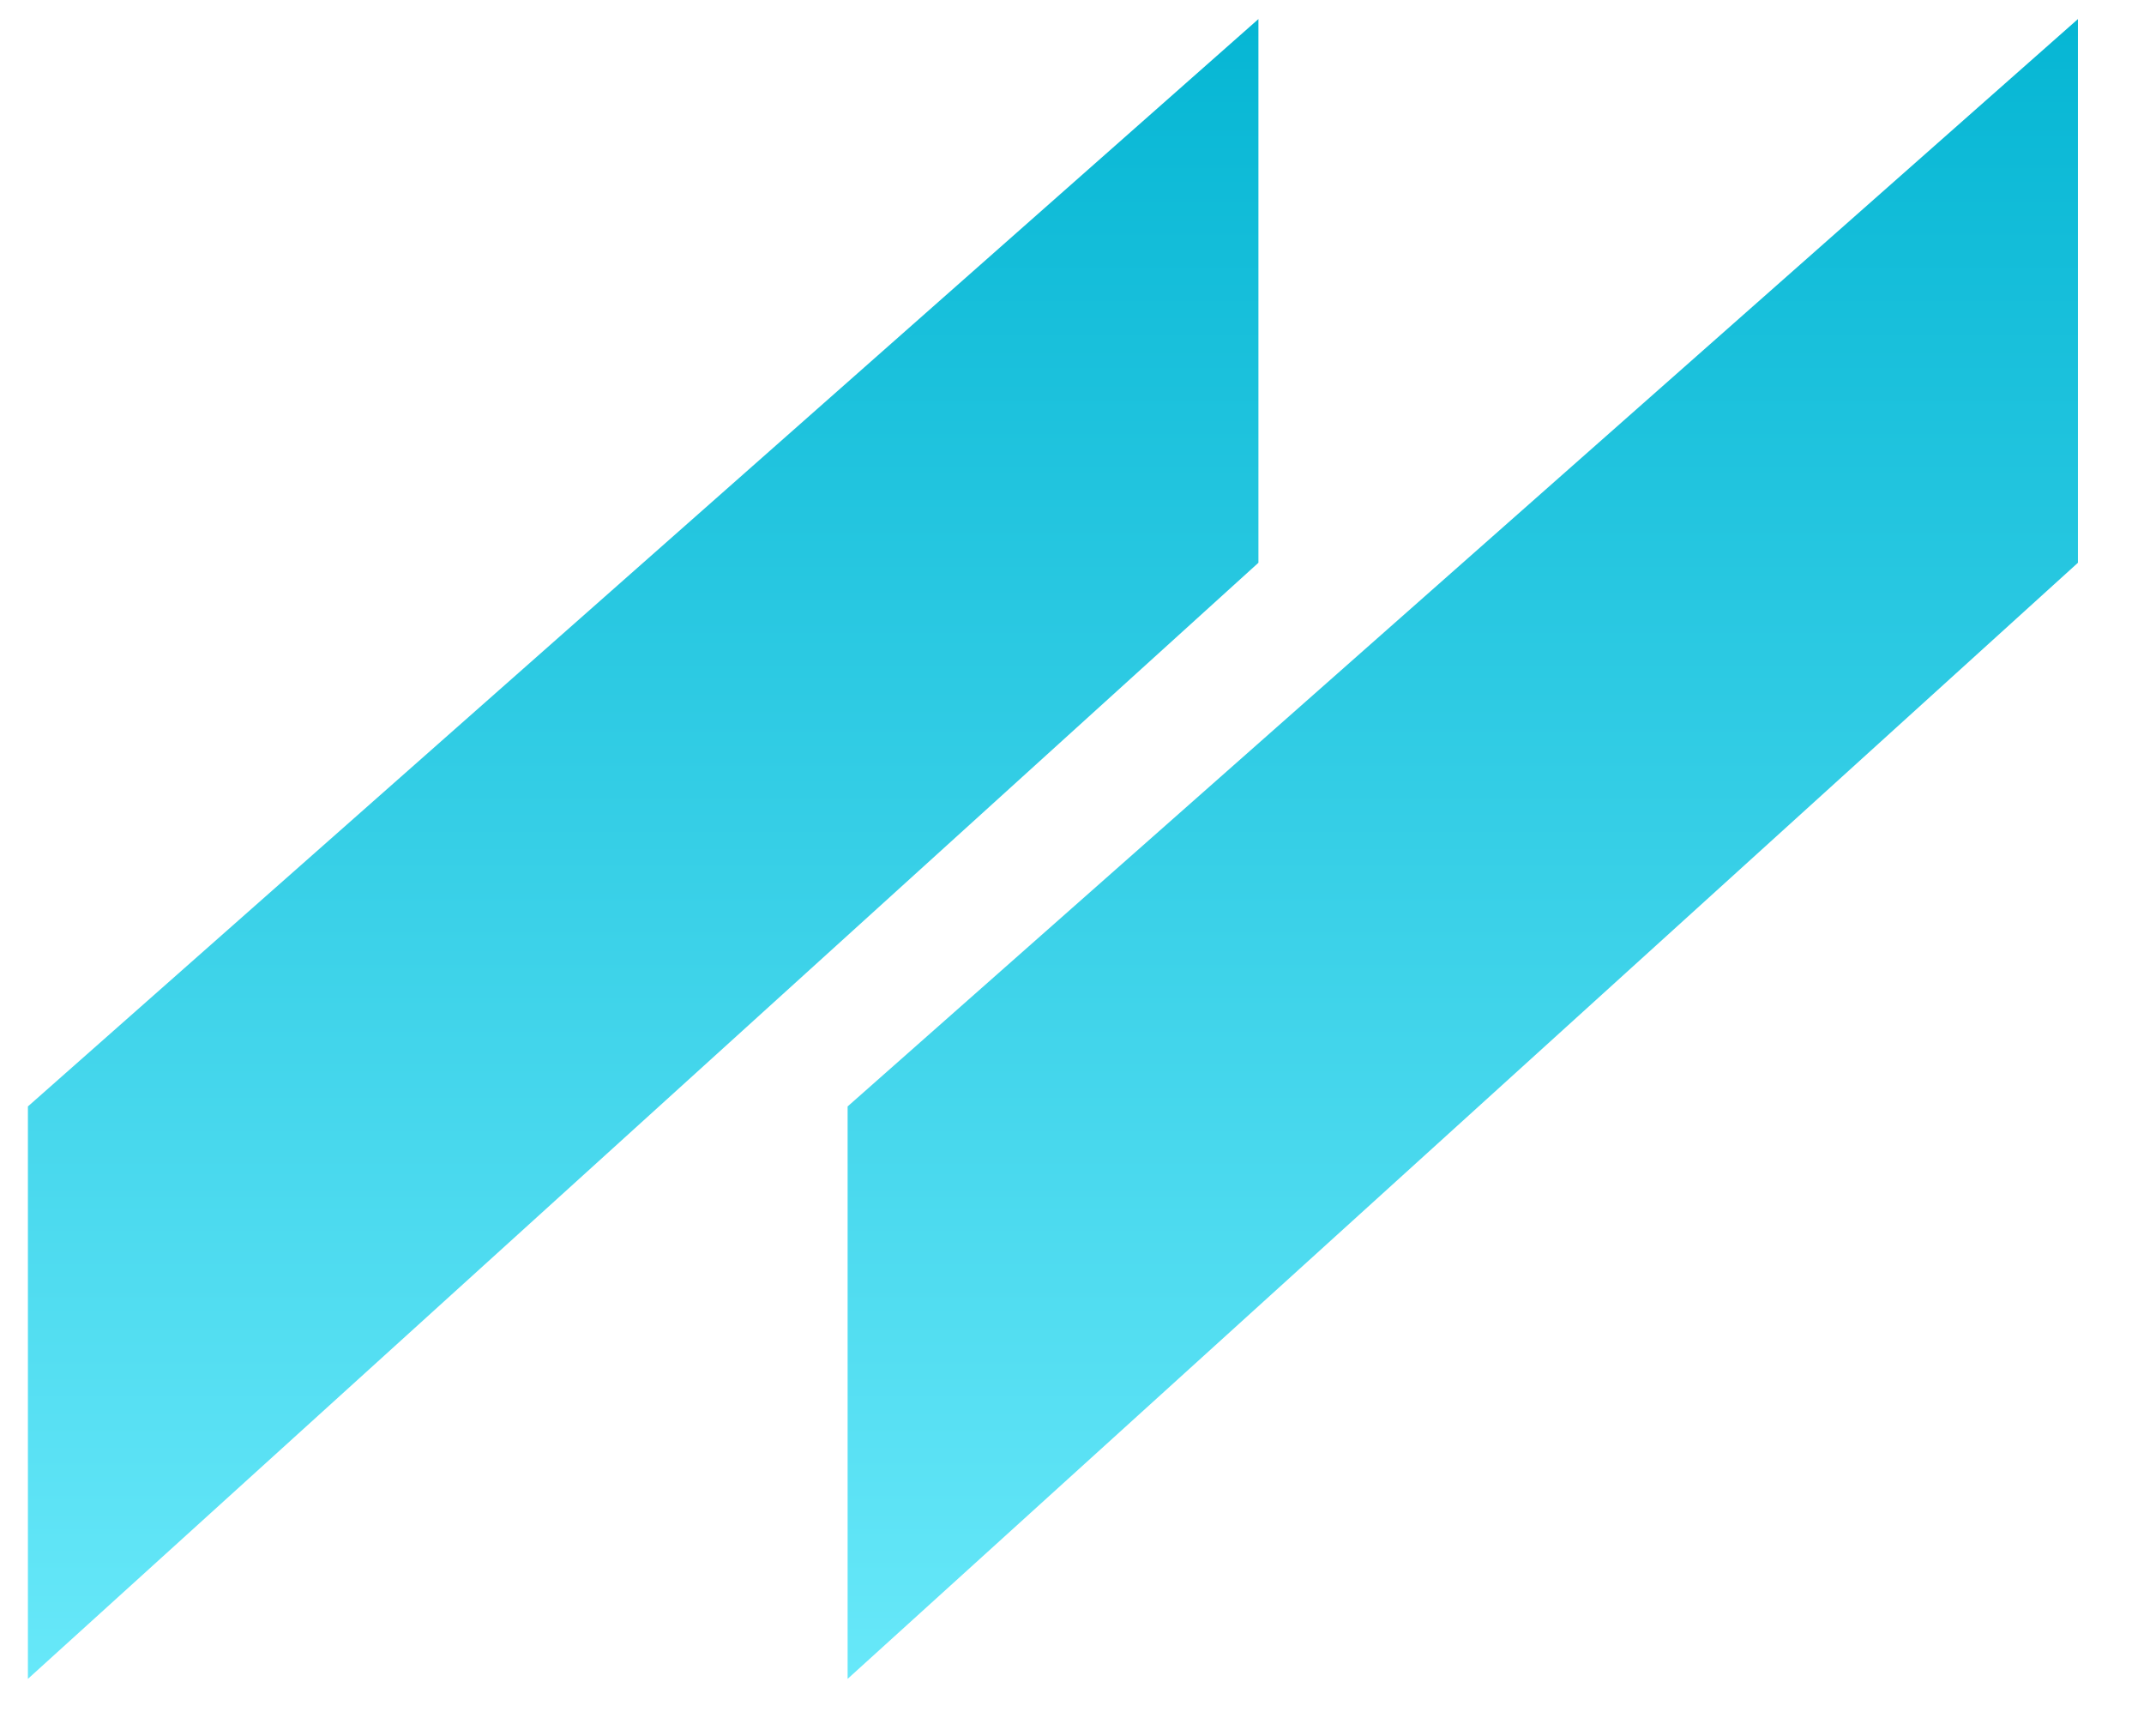
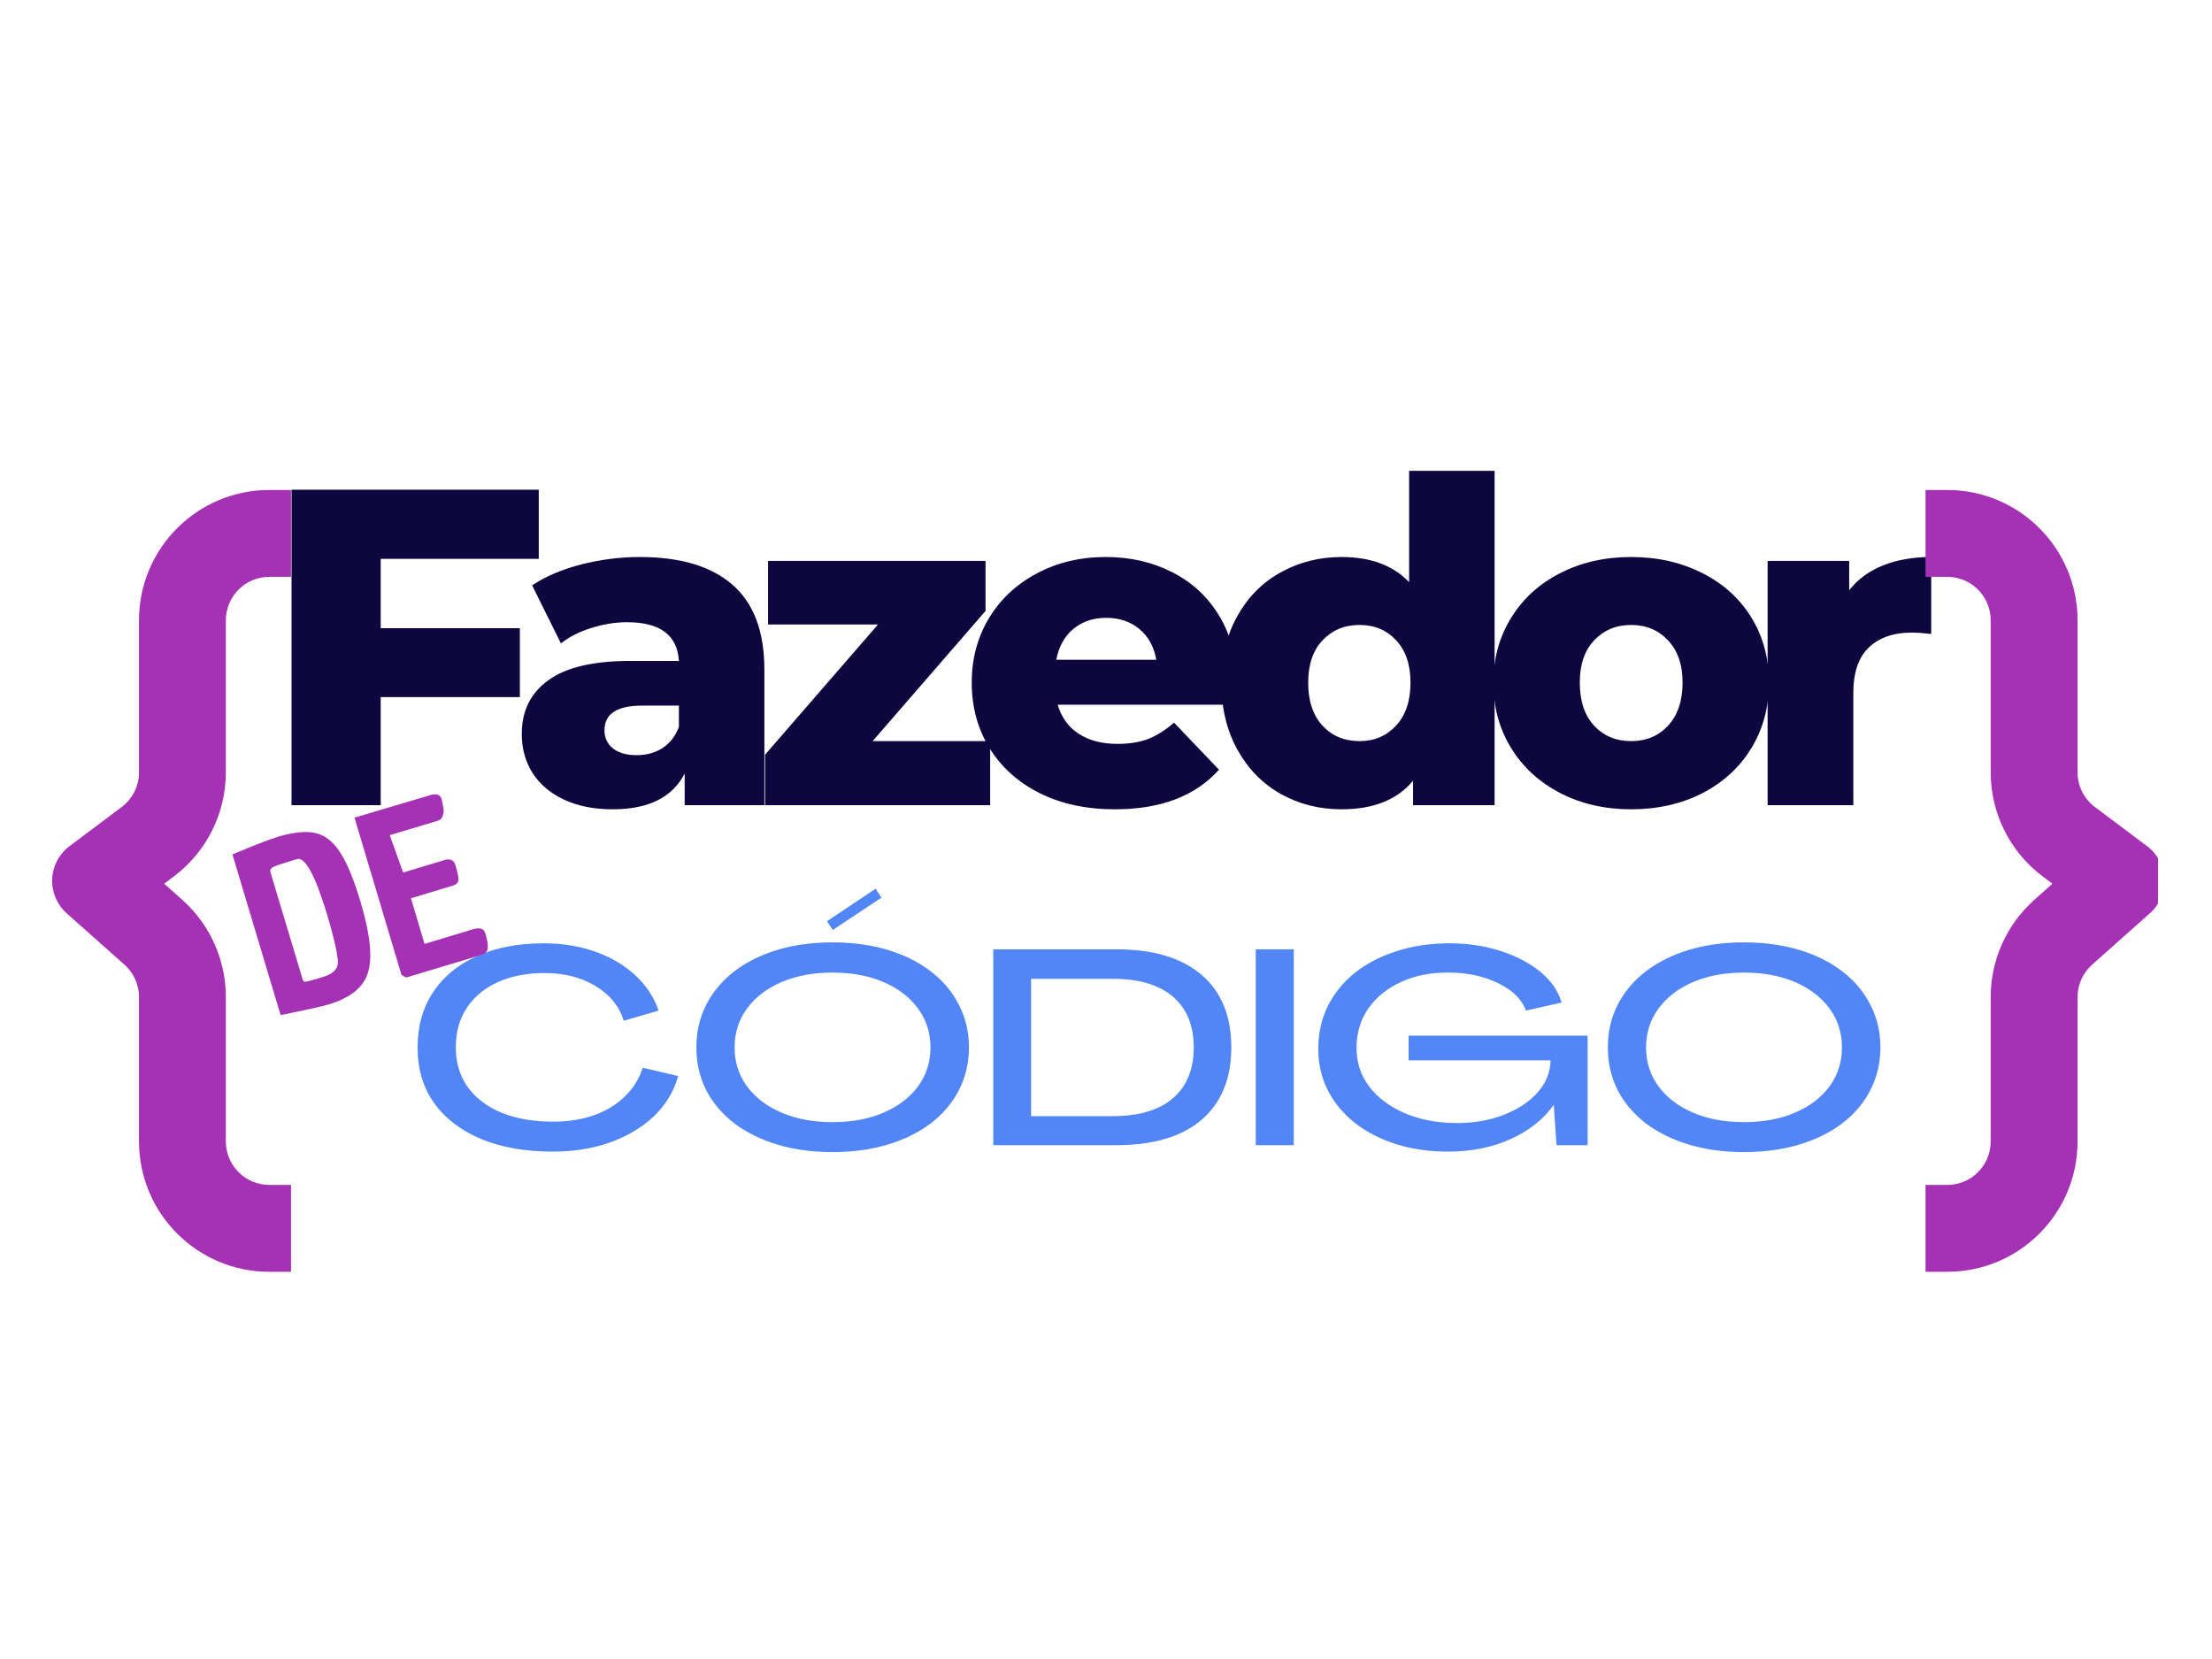
- <svg xmlns="http://www.w3.org/2000/svg" xmlns:xlink="http://www.w3.org/1999/xlink" version="1.1" preserveAspectRatio="xMidYMid meet" viewBox="344.564 330.278 111.737 91.218" width="53.87" height="43.61">
+ <svg xmlns="http://www.w3.org/2000/svg" width="200" zoomAndPan="magnify" viewBox="0 0 150 112.5" height="150" preserveAspectRatio="xMidYMid meet" version="1.0">
  <defs>
-     <path d="M453.3 331.28L453.3 359.85L388.64 418.5L388.64 388.42L453.3 331.28Z" id="aFZf6T5ED" />
-     <linearGradient id="gradientb2ThqnP5Op" gradientUnits="userSpaceOnUse" x1="420.97" y1="331.28" x2="420.97" y2="418.5">
-       <stop style="stop-color: #06b6d4;stop-opacity: 1" offset="0%" />
-       <stop style="stop-color: #67e8f9;stop-opacity: 1" offset="100%" />
-     </linearGradient>
-     <path d="M410.23 331.28L410.23 359.85L345.56 418.5L345.56 388.42L410.23 331.28Z" id="a9fehgwfM" />
-     <linearGradient id="gradientk1wNV9Ostb" gradientUnits="userSpaceOnUse" x1="377.89" y1="331.28" x2="377.89" y2="418.5">
-       <stop style="stop-color: #06b6d4;stop-opacity: 1" offset="0%" />
-       <stop style="stop-color: #67e8f9;stop-opacity: 1" offset="100%" />
-     </linearGradient>
+     <g />
+     <clipPath id="9d79e36202">
+       <path d="M 3.527 33.227 L 20 33.227 L 20 86.242 L 3.527 86.242 Z M 3.527 33.227 " clip-rule="nonzero" />
+     </clipPath>
+     <clipPath id="66cd59e47d">
+       <path d="M 130 33.227 L 146.34 33.227 L 146.34 86.242 L 130 86.242 Z M 130 33.227 " clip-rule="nonzero" />
+     </clipPath>
  </defs>
-   <g>
-     <g>
-       <use xlink:href="#aFZf6T5ED" opacity="1" fill="url(#gradientb2ThqnP5Op)" />
+   <g fill="#5285f5" fill-opacity="1">
+     <g transform="translate(27.59816, 77.65559)">
+       <g>
+         <path d="M 9.875 0.438 C 8.008 0.438 6.391 0.148 5.016 -0.422 C 3.641 -1.004 2.578 -1.82 1.828 -2.875 C 1.086 -3.926 0.719 -5.176 0.719 -6.625 C 0.719 -8.062 1.066 -9.305 1.766 -10.359 C 2.461 -11.422 3.453 -12.238 4.734 -12.812 C 6.016 -13.395 7.531 -13.688 9.281 -13.688 C 10.539 -13.688 11.695 -13.5 12.75 -13.125 C 13.801 -12.758 14.703 -12.234 15.453 -11.547 C 16.203 -10.867 16.738 -10.062 17.062 -9.125 L 14.703 -8.438 C 14.391 -9.426 13.75 -10.211 12.781 -10.797 C 11.812 -11.379 10.66 -11.672 9.328 -11.672 C 8.109 -11.672 7.047 -11.461 6.141 -11.047 C 5.242 -10.641 4.547 -10.055 4.047 -9.297 C 3.555 -8.547 3.312 -7.656 3.312 -6.625 C 3.312 -5.602 3.578 -4.711 4.109 -3.953 C 4.648 -3.203 5.414 -2.617 6.406 -2.203 C 7.406 -1.797 8.57 -1.594 9.906 -1.594 C 10.938 -1.594 11.863 -1.738 12.688 -2.031 C 13.52 -2.332 14.219 -2.758 14.781 -3.312 C 15.352 -3.863 15.754 -4.508 15.984 -5.25 L 18.391 -4.688 C 18.098 -3.645 17.551 -2.738 16.75 -1.969 C 15.945 -1.207 14.957 -0.613 13.781 -0.188 C 12.613 0.227 11.312 0.438 9.875 0.438 Z M 9.875 0.438 " />
+       </g>
    </g>
-     <g>
-       <use xlink:href="#a9fehgwfM" opacity="1" fill="url(#gradientk1wNV9Ostb)" />
+   </g>
+   <g fill="#5285f5" fill-opacity="1">
+     <g transform="translate(46.50252, 77.65559)">
+       <g>
+         <path d="M 9.969 -14.594 L 9.578 -15.188 L 12.875 -17.391 L 13.266 -16.781 Z M 9.953 0.469 C 8.578 0.469 7.32 0.297 6.188 -0.047 C 5.062 -0.391 4.086 -0.875 3.266 -1.5 C 2.453 -2.133 1.82 -2.883 1.375 -3.75 C 0.938 -4.625 0.719 -5.582 0.719 -6.625 C 0.719 -7.676 0.938 -8.633 1.375 -9.5 C 1.82 -10.375 2.453 -11.129 3.266 -11.766 C 4.086 -12.398 5.062 -12.891 6.188 -13.234 C 7.32 -13.578 8.578 -13.75 9.953 -13.75 C 11.328 -13.75 12.582 -13.578 13.719 -13.234 C 14.852 -12.891 15.828 -12.398 16.641 -11.766 C 17.461 -11.129 18.094 -10.375 18.531 -9.5 C 18.977 -8.633 19.203 -7.676 19.203 -6.625 C 19.203 -5.582 18.977 -4.625 18.531 -3.75 C 18.094 -2.883 17.461 -2.133 16.641 -1.5 C 15.828 -0.875 14.852 -0.391 13.719 -0.047 C 12.582 0.297 11.328 0.469 9.953 0.469 Z M 9.953 -1.562 C 11.266 -1.562 12.414 -1.773 13.406 -2.203 C 14.406 -2.629 15.188 -3.223 15.75 -3.984 C 16.312 -4.754 16.594 -5.633 16.594 -6.625 C 16.594 -7.625 16.312 -8.504 15.75 -9.266 C 15.188 -10.035 14.406 -10.633 13.406 -11.062 C 12.414 -11.488 11.266 -11.703 9.953 -11.703 C 8.648 -11.703 7.5 -11.488 6.5 -11.062 C 5.5 -10.633 4.719 -10.035 4.156 -9.266 C 3.594 -8.504 3.312 -7.625 3.312 -6.625 C 3.312 -5.633 3.594 -4.754 4.156 -3.984 C 4.719 -3.223 5.5 -2.629 6.5 -2.203 C 7.5 -1.773 8.648 -1.562 9.953 -1.562 Z M 9.953 -1.562 " />
+       </g>
+     </g>
+   </g>
+   <g fill="#5285f5" fill-opacity="1">
+     <g transform="translate(66.41862, 77.65559)">
+       <g>
+         <path d="M 0.938 0 L 0.938 -13.281 L 9.281 -13.281 C 11.789 -13.281 13.719 -12.703 15.062 -11.547 C 16.406 -10.398 17.078 -8.758 17.078 -6.625 C 17.078 -4.508 16.406 -2.875 15.062 -1.719 C 13.719 -0.57 11.789 0 9.281 0 Z M 3.5 -1.969 L 9.047 -1.969 C 10.805 -1.969 12.16 -2.367 13.109 -3.172 C 14.055 -3.984 14.531 -5.133 14.531 -6.625 C 14.531 -8.125 14.055 -9.273 13.109 -10.078 C 12.16 -10.879 10.805 -11.281 9.047 -11.281 L 3.5 -11.281 Z M 3.5 -1.969 " />
+       </g>
+     </g>
+   </g>
+   <g fill="#5285f5" fill-opacity="1">
+     <g transform="translate(84.21757, 77.65559)">
+       <g>
+         <path d="M 0.938 0 L 0.938 -13.281 L 3.516 -13.281 L 3.516 0 Z M 0.938 0 " />
+       </g>
+     </g>
+   </g>
+   <g fill="#5285f5" fill-opacity="1">
+     <g transform="translate(88.67667, 77.65559)">
+       <g>
+         <path d="M 9.516 0.438 C 8.234 0.438 7.051 0.266 5.969 -0.078 C 4.895 -0.422 3.961 -0.906 3.172 -1.531 C 2.391 -2.156 1.785 -2.891 1.359 -3.734 C 0.93 -4.586 0.719 -5.52 0.719 -6.531 C 0.719 -7.582 0.93 -8.547 1.359 -9.422 C 1.797 -10.297 2.41 -11.051 3.203 -11.688 C 4.004 -12.32 4.945 -12.812 6.031 -13.156 C 7.113 -13.508 8.312 -13.688 9.625 -13.688 C 10.852 -13.688 12 -13.516 13.062 -13.172 C 14.125 -12.836 15.023 -12.367 15.766 -11.766 C 16.504 -11.16 16.988 -10.461 17.219 -9.672 L 14.797 -9.125 C 14.617 -9.633 14.273 -10.082 13.766 -10.469 C 13.254 -10.852 12.633 -11.156 11.906 -11.375 C 11.188 -11.594 10.426 -11.703 9.625 -11.703 C 8.406 -11.723 7.316 -11.516 6.359 -11.078 C 5.398 -10.641 4.648 -10.035 4.109 -9.266 C 3.578 -8.492 3.312 -7.602 3.312 -6.594 C 3.312 -5.602 3.602 -4.723 4.188 -3.953 C 4.781 -3.191 5.586 -2.594 6.609 -2.156 C 7.641 -1.719 8.816 -1.5 10.141 -1.5 C 11.305 -1.5 12.363 -1.688 13.312 -2.062 C 14.27 -2.438 15.031 -2.941 15.594 -3.578 C 16.164 -4.223 16.457 -4.945 16.469 -5.75 L 6.844 -5.75 L 6.844 -7.422 L 18.984 -7.422 L 18.984 0 L 16.875 0 L 16.688 -2.719 L 16.672 -2.719 C 15.992 -1.758 15.031 -0.992 13.781 -0.422 C 12.539 0.148 11.117 0.438 9.516 0.438 Z M 9.516 0.438 " />
+       </g>
+     </g>
+   </g>
+   <g fill="#5285f5" fill-opacity="1">
+     <g transform="translate(108.3117, 77.65559)">
+       <g>
+         <path d="M 9.953 0.469 C 8.578 0.469 7.32 0.297 6.188 -0.047 C 5.062 -0.391 4.086 -0.875 3.266 -1.5 C 2.453 -2.133 1.82 -2.883 1.375 -3.75 C 0.938 -4.625 0.719 -5.582 0.719 -6.625 C 0.719 -7.676 0.938 -8.633 1.375 -9.5 C 1.82 -10.375 2.453 -11.129 3.266 -11.766 C 4.086 -12.398 5.062 -12.891 6.188 -13.234 C 7.32 -13.578 8.578 -13.75 9.953 -13.75 C 11.328 -13.75 12.582 -13.578 13.719 -13.234 C 14.852 -12.891 15.828 -12.398 16.641 -11.766 C 17.461 -11.129 18.094 -10.375 18.531 -9.5 C 18.977 -8.633 19.203 -7.676 19.203 -6.625 C 19.203 -5.582 18.977 -4.625 18.531 -3.75 C 18.094 -2.883 17.461 -2.133 16.641 -1.5 C 15.828 -0.875 14.852 -0.391 13.719 -0.047 C 12.582 0.297 11.328 0.469 9.953 0.469 Z M 9.953 -1.562 C 11.266 -1.562 12.414 -1.773 13.406 -2.203 C 14.406 -2.629 15.188 -3.223 15.75 -3.984 C 16.312 -4.754 16.594 -5.633 16.594 -6.625 C 16.594 -7.625 16.312 -8.504 15.75 -9.266 C 15.188 -10.035 14.406 -10.633 13.406 -11.062 C 12.414 -11.488 11.266 -11.703 9.953 -11.703 C 8.648 -11.703 7.5 -11.488 6.5 -11.062 C 5.5 -10.633 4.719 -10.035 4.156 -9.266 C 3.594 -8.504 3.312 -7.625 3.312 -6.625 C 3.312 -5.633 3.594 -4.754 4.156 -3.984 C 4.719 -3.223 5.5 -2.629 6.5 -2.203 C 7.5 -1.773 8.648 -1.562 9.953 -1.562 Z M 9.953 -1.562 " />
+       </g>
+     </g>
+   </g>
+   <g fill="#0e073f" fill-opacity="1">
+     <g transform="translate(17.62827, 54.59961)">
+       <g>
+         <path d="M 8.188 -16.703 L 8.188 -12 L 17.625 -12 L 17.625 -7.328 L 8.188 -7.328 L 8.188 0 L 2.141 0 L 2.141 -21.391 L 18.906 -21.391 L 18.906 -16.703 Z M 8.188 -16.703 " />
+       </g>
+     </g>
+   </g>
+   <g fill="#0e073f" fill-opacity="1">
+     <g transform="translate(34.45969, 54.59961)">
+       <g>
+         <path d="M 8.922 -16.828 C 11.672 -16.828 13.766 -16.203 15.203 -14.953 C 16.648 -13.703 17.375 -11.781 17.375 -9.188 L 17.375 0 L 11.969 0 L 11.969 -2.141 C 11.133 -0.523 9.508 0.281 7.094 0.281 C 5.801 0.281 4.688 0.055 3.75 -0.391 C 2.82 -0.836 2.117 -1.441 1.641 -2.203 C 1.16 -2.973 0.922 -3.848 0.922 -4.828 C 0.922 -6.391 1.52 -7.602 2.719 -8.469 C 3.914 -9.344 5.77 -9.781 8.281 -9.781 L 11.578 -9.781 C 11.473 -11.531 10.301 -12.406 8.062 -12.406 C 7.27 -12.406 6.461 -12.273 5.641 -12.016 C 4.828 -11.766 4.141 -11.414 3.578 -10.969 L 1.625 -14.906 C 2.539 -15.52 3.656 -15.992 4.969 -16.328 C 6.281 -16.66 7.598 -16.828 8.922 -16.828 Z M 8.703 -3.391 C 9.379 -3.391 9.969 -3.551 10.469 -3.875 C 10.977 -4.207 11.348 -4.688 11.578 -5.312 L 11.578 -6.75 L 9.078 -6.75 C 7.379 -6.75 6.531 -6.191 6.531 -5.078 C 6.531 -4.566 6.723 -4.156 7.109 -3.844 C 7.504 -3.539 8.035 -3.391 8.703 -3.391 Z M 8.703 -3.391 " />
+       </g>
+     </g>
+   </g>
+   <g fill="#0e073f" fill-opacity="1">
+     <g transform="translate(50.86343, 54.59961)">
+       <g>
+         <path d="M 16.281 -4.344 L 16.281 0 L 1.016 0 L 1.016 -3.422 L 8.672 -12.25 L 1.219 -12.25 L 1.219 -16.562 L 15.969 -16.562 L 15.969 -13.172 L 8.312 -4.344 Z M 16.281 -4.344 " />
+       </g>
+     </g>
+   </g>
+   <g fill="#0e073f" fill-opacity="1">
+     <g transform="translate(65.06773, 54.59961)">
+       <g>
+         <path d="M 18.781 -8.25 C 18.781 -8.207 18.75 -7.727 18.688 -6.812 L 6.656 -6.812 C 6.906 -5.957 7.379 -5.301 8.078 -4.844 C 8.785 -4.383 9.664 -4.156 10.719 -4.156 C 11.508 -4.156 12.195 -4.266 12.781 -4.484 C 13.363 -4.711 13.953 -5.082 14.547 -5.594 L 17.594 -2.406 C 15.988 -0.613 13.633 0.281 10.531 0.281 C 8.602 0.281 6.906 -0.082 5.438 -0.812 C 3.969 -1.551 2.832 -2.57 2.031 -3.875 C 1.227 -5.176 0.828 -6.656 0.828 -8.312 C 0.828 -9.938 1.219 -11.395 2 -12.688 C 2.781 -13.977 3.863 -14.988 5.25 -15.719 C 6.633 -16.457 8.191 -16.828 9.922 -16.828 C 11.578 -16.828 13.078 -16.484 14.422 -15.797 C 15.766 -15.117 16.828 -14.133 17.609 -12.844 C 18.391 -11.551 18.781 -10.02 18.781 -8.25 Z M 9.953 -12.703 C 9.055 -12.703 8.305 -12.445 7.703 -11.938 C 7.109 -11.438 6.727 -10.742 6.562 -9.859 L 13.344 -9.859 C 13.188 -10.742 12.805 -11.438 12.203 -11.938 C 11.598 -12.445 10.848 -12.703 9.953 -12.703 Z M 9.953 -12.703 " />
+       </g>
+     </g>
+   </g>
+   <g fill="#0e073f" fill-opacity="1">
+     <g transform="translate(81.89914, 54.59961)">
+       <g>
+         <path d="M 19.453 -22.672 L 19.453 0 L 13.922 0 L 13.922 -1.656 C 12.848 -0.363 11.234 0.281 9.078 0.281 C 7.566 0.281 6.188 -0.066 4.938 -0.766 C 3.695 -1.473 2.719 -2.477 2 -3.781 C 1.281 -5.094 0.922 -6.602 0.922 -8.312 C 0.922 -10.02 1.281 -11.52 2 -12.812 C 2.719 -14.102 3.695 -15.094 4.938 -15.781 C 6.188 -16.477 7.566 -16.828 9.078 -16.828 C 11.047 -16.828 12.57 -16.258 13.656 -15.125 L 13.656 -22.672 Z M 10.297 -4.344 C 11.297 -4.344 12.117 -4.691 12.766 -5.391 C 13.422 -6.098 13.75 -7.07 13.75 -8.312 C 13.75 -9.531 13.426 -10.484 12.781 -11.172 C 12.145 -11.867 11.316 -12.219 10.297 -12.219 C 9.273 -12.219 8.438 -11.867 7.781 -11.172 C 7.133 -10.484 6.812 -9.531 6.812 -8.312 C 6.812 -7.07 7.133 -6.098 7.781 -5.391 C 8.438 -4.691 9.273 -4.344 10.297 -4.344 Z M 10.297 -4.344 " />
+       </g>
+     </g>
+   </g>
+   <g fill="#0e073f" fill-opacity="1">
+     <g transform="translate(100.4412, 54.59961)">
+       <g>
+         <path d="M 10.172 0.281 C 8.398 0.281 6.801 -0.082 5.375 -0.812 C 3.945 -1.551 2.832 -2.57 2.031 -3.875 C 1.227 -5.176 0.828 -6.656 0.828 -8.312 C 0.828 -9.938 1.227 -11.398 2.031 -12.703 C 2.832 -14.004 3.941 -15.016 5.359 -15.734 C 6.773 -16.461 8.379 -16.828 10.172 -16.828 C 11.961 -16.828 13.57 -16.461 15 -15.734 C 16.426 -15.016 17.535 -14.008 18.328 -12.719 C 19.117 -11.426 19.516 -9.957 19.516 -8.312 C 19.516 -6.656 19.117 -5.176 18.328 -3.875 C 17.535 -2.57 16.426 -1.551 15 -0.812 C 13.57 -0.082 11.961 0.281 10.172 0.281 Z M 10.172 -4.344 C 11.191 -4.344 12.023 -4.691 12.672 -5.391 C 13.328 -6.098 13.656 -7.07 13.656 -8.312 C 13.656 -9.531 13.328 -10.484 12.672 -11.172 C 12.023 -11.867 11.191 -12.219 10.172 -12.219 C 9.148 -12.219 8.312 -11.867 7.656 -11.172 C 7.008 -10.484 6.688 -9.531 6.688 -8.312 C 6.688 -7.07 7.008 -6.098 7.656 -5.391 C 8.312 -4.691 9.148 -4.344 10.172 -4.344 Z M 10.172 -4.344 " />
+       </g>
+     </g>
+   </g>
+   <g fill="#0e073f" fill-opacity="1">
+     <g transform="translate(118.0058, 54.59961)">
+       <g>
+         <path d="M 7.391 -14.578 C 7.984 -15.328 8.754 -15.891 9.703 -16.266 C 10.648 -16.641 11.734 -16.828 12.953 -16.828 L 12.953 -11.609 C 12.422 -11.672 11.984 -11.703 11.641 -11.703 C 10.398 -11.703 9.426 -11.363 8.719 -10.688 C 8.02 -10.02 7.672 -8.992 7.672 -7.609 L 7.672 0 L 1.859 0 L 1.859 -16.562 L 7.391 -16.562 Z M 7.391 -14.578 " />
+       </g>
+     </g>
+   </g>
+   <g clip-path="url(#9d79e36202)">
+     <path fill="#a531b4" d="M 18.262 39.117 L 19.734 39.117 L 19.734 33.227 L 18.262 33.227 C 13.383 33.227 9.426 37.184 9.426 42.062 L 9.426 52.371 C 9.426 53.297 8.992 54.172 8.25 54.727 L 4.715 57.379 C 4.008 57.906 3.574 58.727 3.539 59.613 C 3.504 60.496 3.863 61.348 4.523 61.934 L 8.438 65.414 C 9.066 65.973 9.426 66.773 9.426 67.613 L 9.426 77.406 C 9.426 82.285 13.383 86.242 18.262 86.242 L 19.734 86.242 L 19.734 80.352 L 18.262 80.352 C 16.637 80.352 15.316 79.031 15.316 77.406 L 15.316 67.613 C 15.316 65.09 14.238 62.688 12.352 61.012 L 11.133 59.926 L 11.781 59.438 C 14.008 57.77 15.316 55.152 15.316 52.371 L 15.316 42.062 C 15.316 40.438 16.637 39.117 18.262 39.117 Z M 18.262 39.117 " fill-opacity="1" fill-rule="evenodd" />
+   </g>
+   <g clip-path="url(#66cd59e47d)">
+     <path fill="#a531b4" d="M 132.047 39.117 L 130.574 39.117 L 130.574 33.227 L 132.047 33.227 C 136.926 33.227 140.883 37.184 140.883 42.062 L 140.883 52.371 C 140.883 53.297 141.32 54.172 142.062 54.727 L 145.598 57.379 C 146.305 57.906 146.734 58.727 146.77 59.613 C 146.809 60.496 146.445 61.348 145.785 61.934 L 141.871 65.414 C 141.242 65.973 140.883 66.773 140.883 67.613 L 140.883 77.406 C 140.883 82.285 136.926 86.242 132.047 86.242 L 130.574 86.242 L 130.574 80.352 L 132.047 80.352 C 133.676 80.352 134.992 79.031 134.992 77.406 L 134.992 67.613 C 134.992 65.09 136.074 62.688 137.961 61.012 L 139.176 59.926 L 138.527 59.438 C 136.301 57.77 134.992 55.152 134.992 52.371 L 134.992 42.062 C 134.992 40.438 133.676 39.117 132.047 39.117 Z M 132.047 39.117 " fill-opacity="1" fill-rule="evenodd" />
+   </g>
+   <g fill="#a531b4" fill-opacity="1">
+     <g transform="translate(18.37177, 69.03658)">
+       <g>
+         <path d="M 0.484 -12.297 C 1.535 -12.609 2.379 -12.691 3.016 -12.547 C 3.648 -12.41 4.203 -11.984 4.672 -11.266 C 5.148 -10.555 5.617 -9.426 6.078 -7.875 C 6.723 -5.727 6.895 -4.145 6.594 -3.125 C 6.301 -2.102 5.406 -1.367 3.906 -0.922 C 3.539 -0.805 2.457 -0.566 0.656 -0.203 L -2.609 -11.094 C -1.191 -11.695 -0.16 -12.098 0.484 -12.297 Z M 1.766 -10.781 C 0.93 -10.531 0.41 -10.359 0.203 -10.266 C -0.004 -10.172 -0.082 -10.047 -0.031 -9.891 L 2.156 -2.609 C 2.188 -2.492 2.27 -2.445 2.406 -2.469 C 2.539 -2.5 2.812 -2.57 3.219 -2.688 C 3.625 -2.812 3.898 -2.914 4.047 -3 C 4.203 -3.094 4.332 -3.219 4.438 -3.375 C 4.539 -3.531 4.566 -3.773 4.516 -4.109 C 4.43 -4.754 4.195 -5.723 3.812 -7.016 C 3 -9.691 2.316 -10.945 1.766 -10.781 Z M 1.766 -10.781 " />
+       </g>
+     </g>
+   </g>
+   <g fill="#a531b4" fill-opacity="1">
+     <g transform="translate(26.64809, 66.55473)">
+       <g>
+         <path d="M 3.5 -8.234 C 3.883 -8.348 4.129 -8.234 4.234 -7.891 C 4.379 -7.422 4.445 -7.086 4.438 -6.891 C 4.426 -6.703 4.301 -6.57 4.062 -6.5 L 1.219 -5.641 L 2.141 -2.547 L 5.5 -3.562 C 5.738 -3.613 5.91 -3.613 6.016 -3.562 C 6.129 -3.52 6.211 -3.414 6.266 -3.25 C 6.41 -2.77 6.461 -2.426 6.422 -2.219 C 6.391 -2.008 6.242 -1.867 5.984 -1.797 L 0.891 -0.266 L 0.578 -0.438 L -2.609 -11.109 L 2.547 -12.641 C 2.953 -12.754 3.203 -12.664 3.297 -12.375 C 3.359 -12.113 3.398 -11.898 3.422 -11.734 C 3.453 -11.578 3.438 -11.41 3.375 -11.234 C 3.32 -11.055 3.203 -10.941 3.016 -10.891 L -0.219 -9.922 L 0.688 -7.391 Z M 3.5 -8.234 " />
+       </g>
    </g>
  </g>
</svg>
